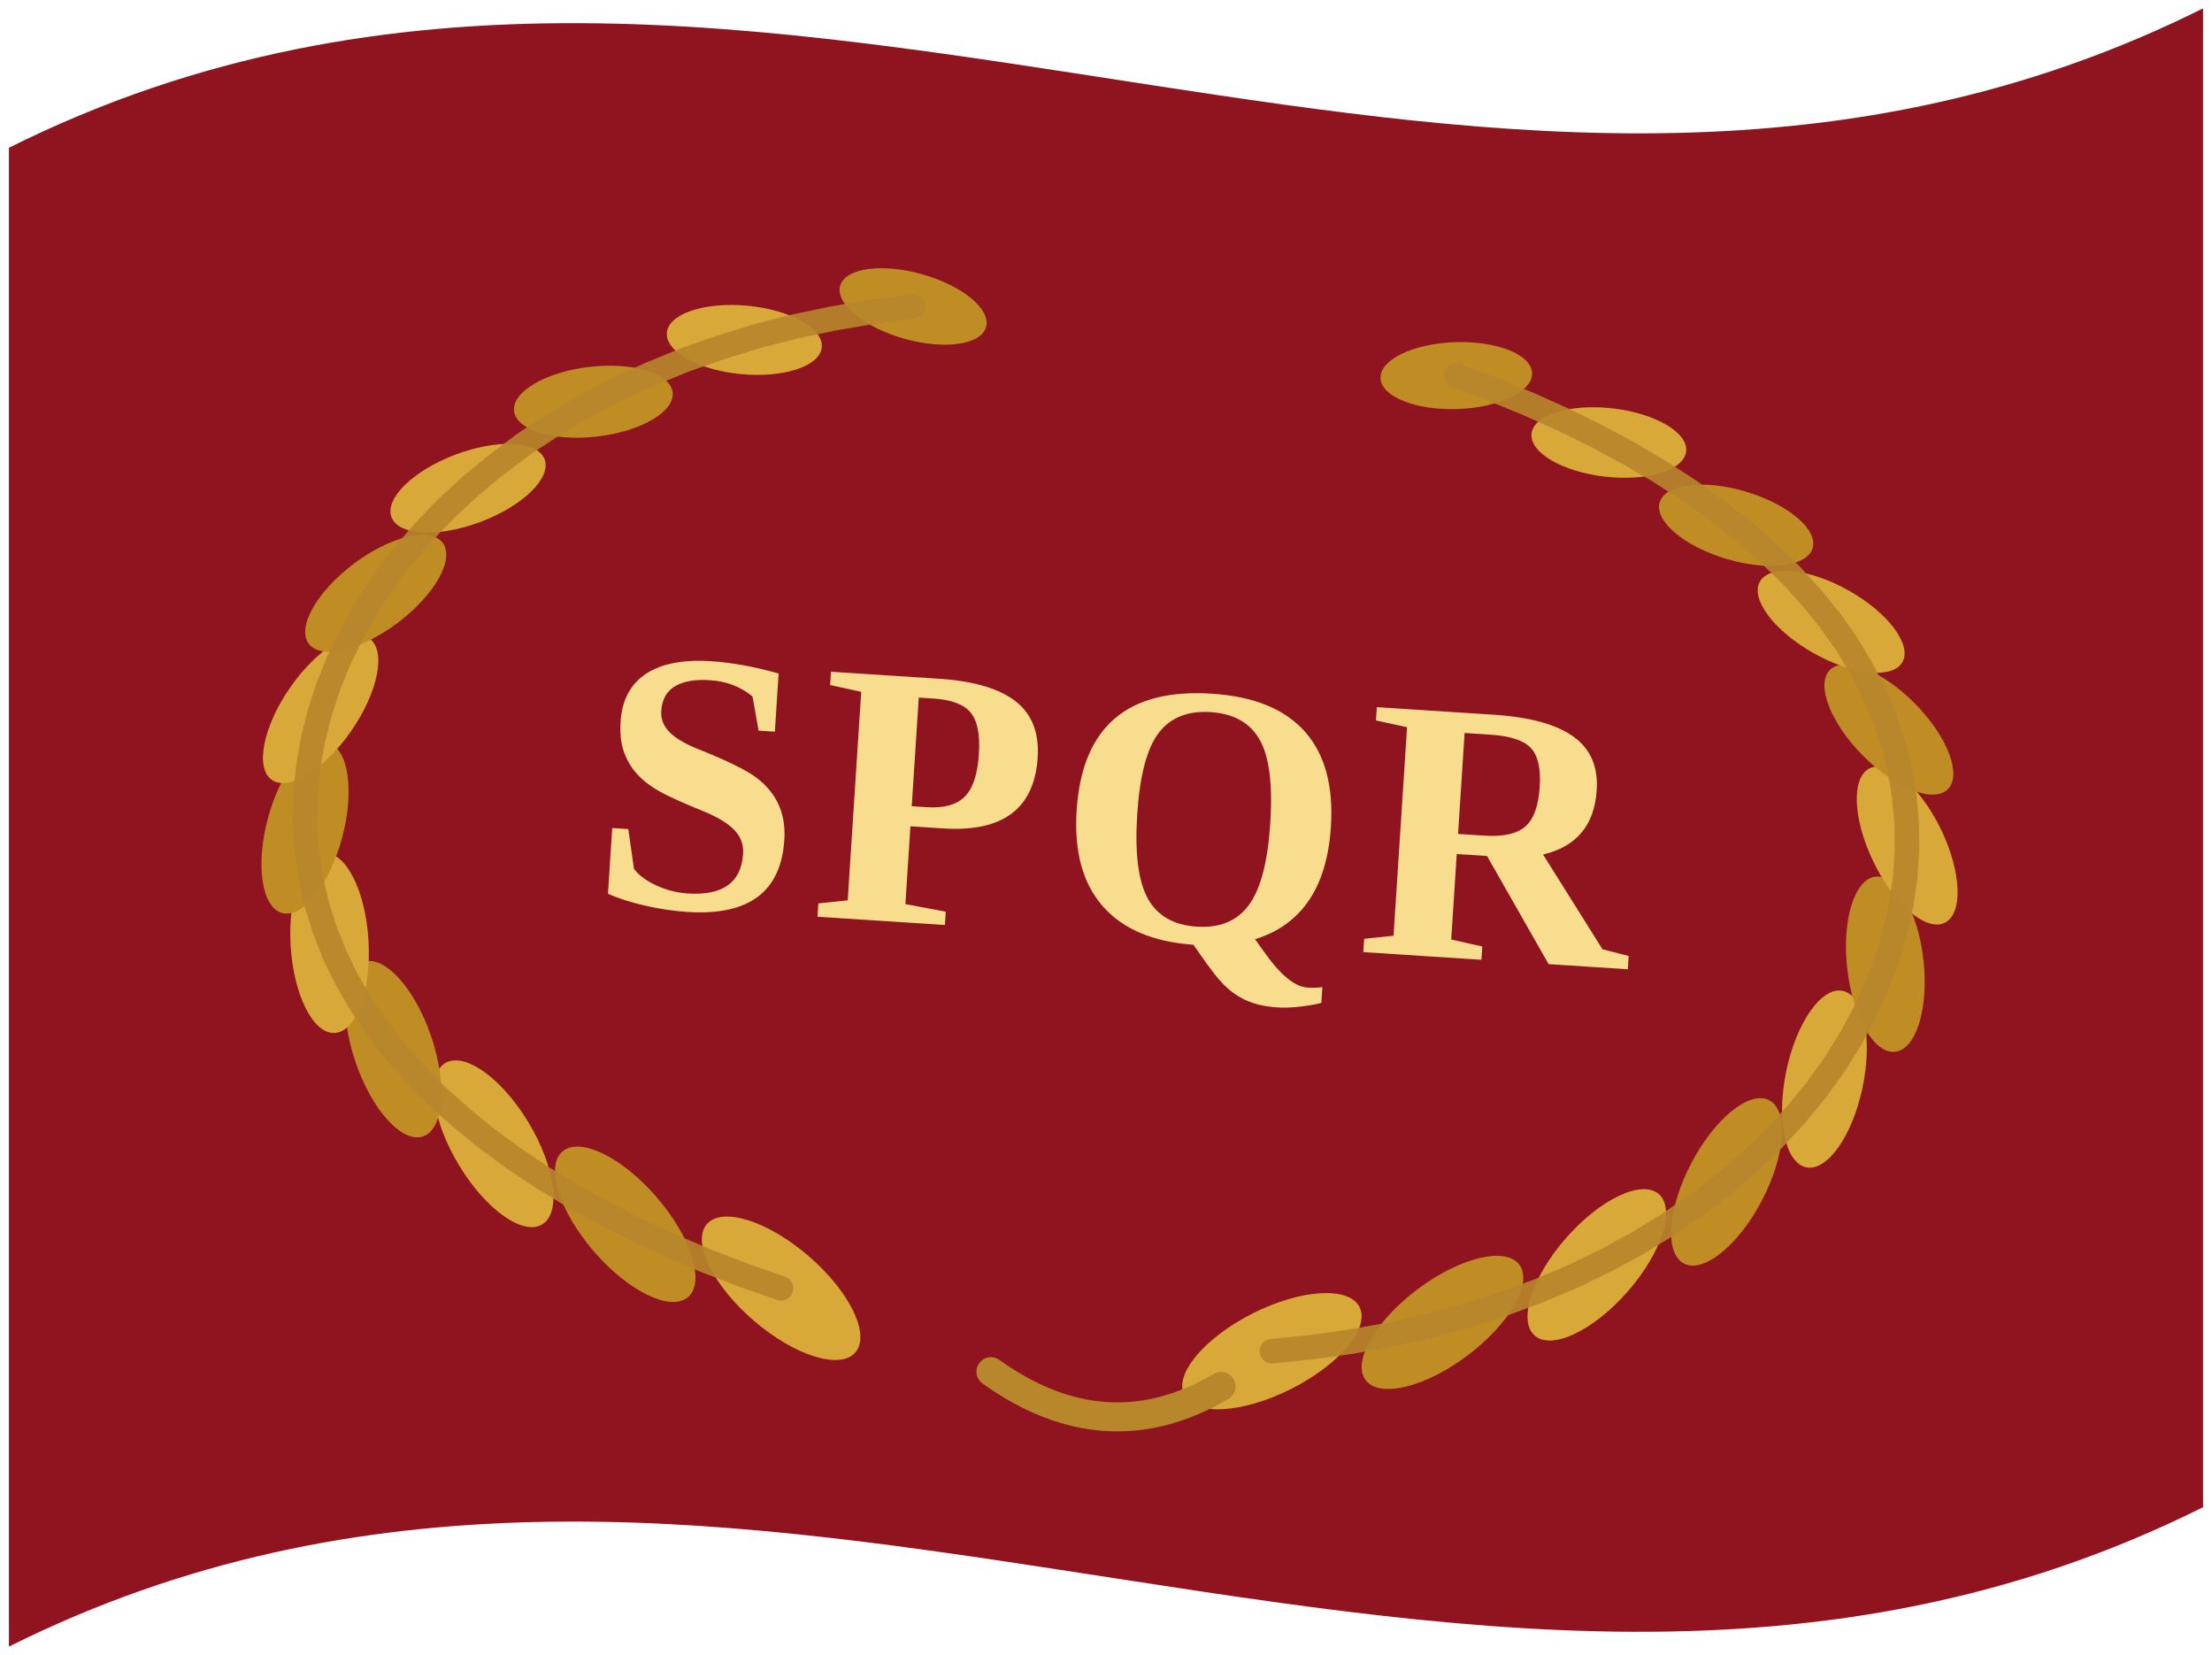
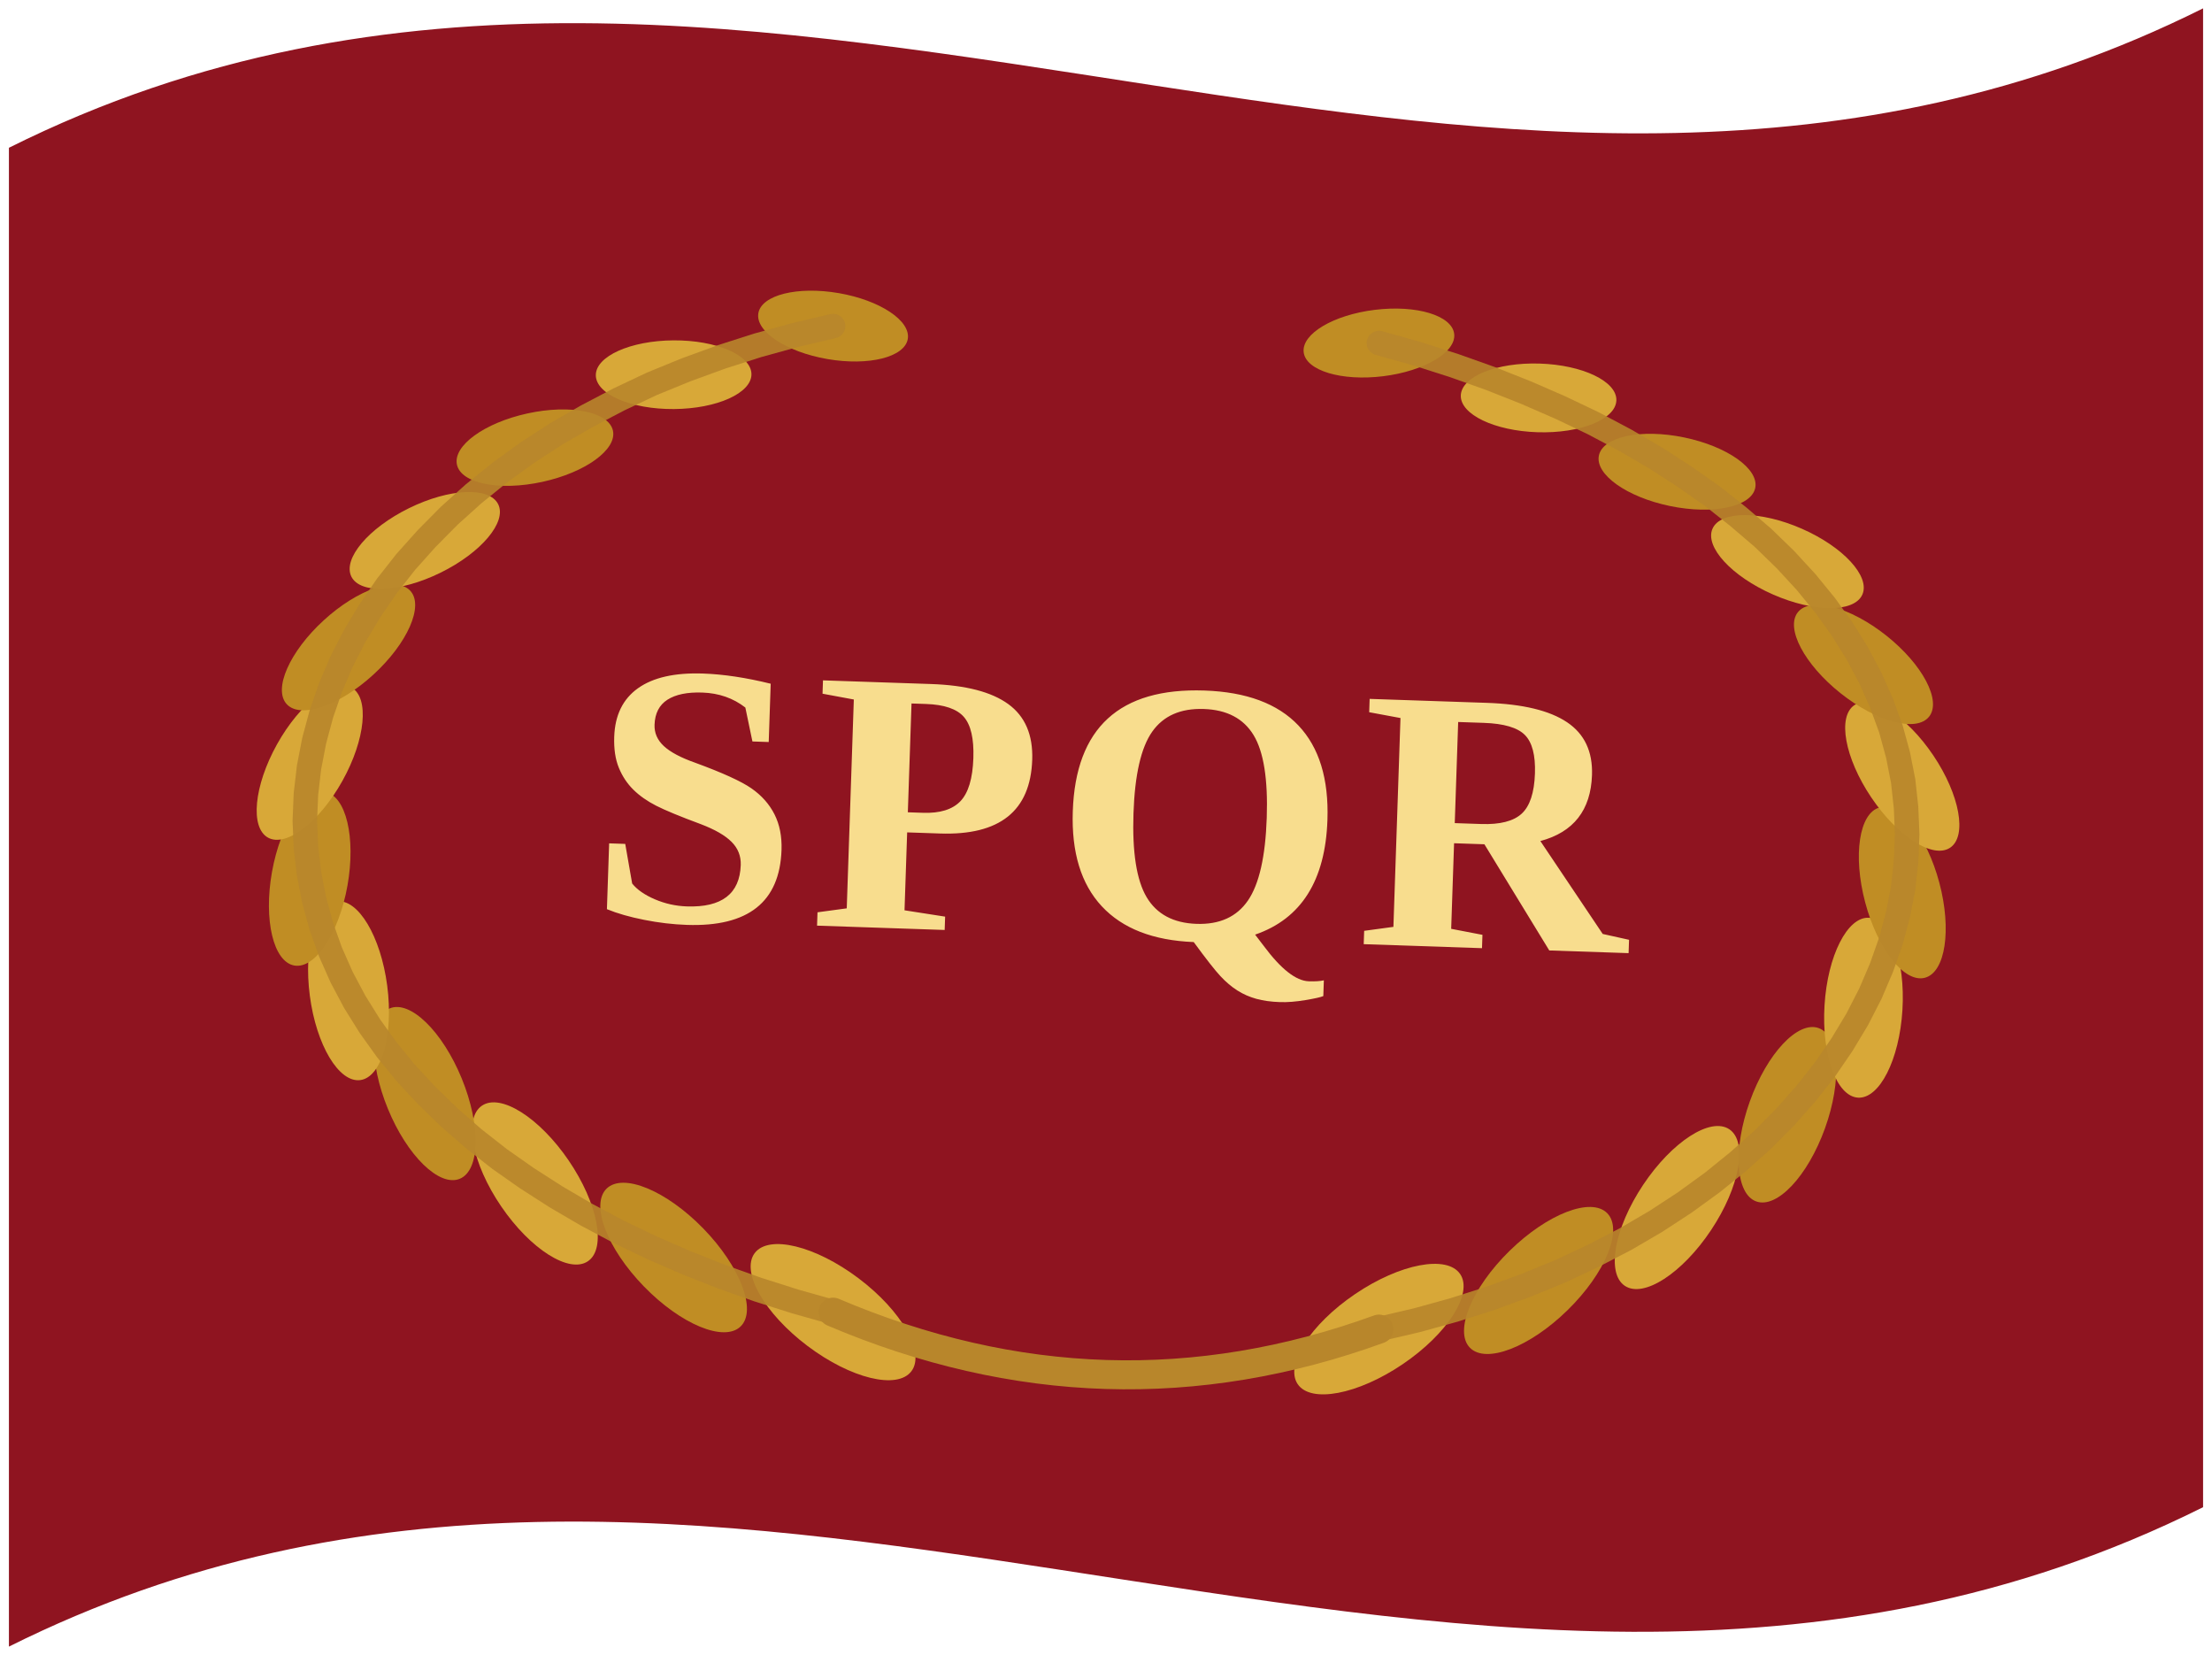
<svg xmlns="http://www.w3.org/2000/svg" viewBox="4 129 992 742" width="992" height="742" role="img" aria-label="Latina">
  <defs>
    <clipPath id="wave">
      <path d="M8,195.25 C178.83,110.03 349.03,140.83 521.26,167.28 C676.47,191.12 833.42,211.85 992,132.75 L992,804.75 C821.17,889.97 650.97,859.17 478.74,832.72 C323.53,808.88 166.58,788.15 8,867.25 Z" />
    </clipPath>
  </defs>
  <path d="M8,195.25 C178.83,110.03 349.03,140.83 521.26,167.28 C676.47,191.12 833.42,211.85 992,132.75 L992,804.75 C821.17,889.97 650.97,859.17 478.74,832.72 C323.53,808.88 166.58,788.15 8,867.25 Z" fill="#8f1420" />
  <g clip-path="url(#wave)">
-     <ellipse rx="44.0" ry="19.0" fill="#d8a838" transform="translate(574.4 734.8) rotate(153.3)" />
-     <ellipse rx="43.1" ry="18.6" fill="#c08d24" transform="translate(650.9 721.9) rotate(143.1)" />
-     <ellipse rx="42.2" ry="18.3" fill="#d8a838" transform="translate(720.1 696.1) rotate(131.3)" />
-     <ellipse rx="41.3" ry="17.9" fill="#c08d24" transform="translate(778.3 658.9) rotate(117.6)" />
-     <ellipse rx="40.4" ry="17.5" fill="#d8a838" transform="translate(822.2 612.8) rotate(101.7)" />
-     <ellipse rx="39.5" ry="17.2" fill="#c08d24" transform="translate(849.5 561.3) rotate(83.6)" />
-     <ellipse rx="38.5" ry="16.8" fill="#d8a838" transform="translate(859.3 508.1) rotate(64.1)" />
-     <ellipse rx="37.6" ry="16.5" fill="#c08d24" transform="translate(851.1 456.1) rotate(45.4)" />
-     <ellipse rx="36.7" ry="16.1" fill="#d8a838" transform="translate(825.2 407.8) rotate(29.4)" />
-     <ellipse rx="35.8" ry="15.7" fill="#c08d24" transform="translate(782.6 364.5) rotate(16.7)" />
-     <ellipse rx="34.9" ry="15.4" fill="#d8a838" transform="translate(725.5 327.4) rotate(6.6)" />
-     <ellipse rx="34.0" ry="15.0" fill="#c08d24" transform="translate(657.1 297.4) rotate(-1.9)" />
-     <ellipse rx="44.0" ry="19.0" fill="#d8a838" transform="translate(354.3 706.6) rotate(-139.2)" />
-     <ellipse rx="43.1" ry="18.6" fill="#c08d24" transform="translate(284.4 677.9) rotate(-130.8)" />
-     <ellipse rx="42.2" ry="18.3" fill="#d8a838" transform="translate(225.4 641.8) rotate(-121.0)" />
-     <ellipse rx="41.3" ry="17.9" fill="#c08d24" transform="translate(180.4 599.4) rotate(-108.8)" />
-     <ellipse rx="40.4" ry="17.5" fill="#d8a838" transform="translate(151.8 551.8) rotate(-93.3)" />
-     <ellipse rx="39.5" ry="17.2" fill="#c08d24" transform="translate(140.8 500.2) rotate(-74.9)" />
-     <ellipse rx="38.5" ry="16.8" fill="#d8a838" transform="translate(147.8 447.0) rotate(-55.4)" />
-     <ellipse rx="37.6" ry="16.5" fill="#c08d24" transform="translate(172.5 395.0) rotate(-37.0)" />
-     <ellipse rx="36.7" ry="16.1" fill="#d8a838" transform="translate(213.9 347.9) rotate(-20.7)" />
-     <ellipse rx="35.8" ry="15.7" fill="#c08d24" transform="translate(270.1 309.1) rotate(-6.7)" />
-     <ellipse rx="34.9" ry="15.4" fill="#d8a838" transform="translate(337.8 281.4) rotate(5.4)" />
-     <ellipse rx="34.0" ry="15.0" fill="#c08d24" transform="translate(413.5 266.4) rotate(15.8)" />
-     <path d="M574.4,734.8 L592.3,733.0 L610.1,730.5 L627.6,727.3 L644.7,723.5 L661.5,718.9 L677.9,713.7 L693.9,707.8 L709.3,701.3 L724.1,694.1 L738.4,686.4 L752.1,678.0 L765.0,669.1 L777.2,659.8 L788.7,649.9 L799.4,639.6 L809.3,628.9 L818.4,617.9 L826.5,606.6 L833.8,595.0 L840.2,583.2 L845.7,571.2 L850.3,559.1 L853.9,546.9 L856.6,534.7 L858.4,522.5 L859.2,510.3 L859.1,498.1 L858.0,486.1 L856.0,474.2 L853.1,462.5 L849.2,450.9 L844.4,439.5 L838.6,428.4 L832.0,417.5 L824.4,406.8 L816.0,396.4 L806.7,386.3 L796.6,376.5 L785.7,367.0 L774.0,357.9 L761.6,349.0 L748.5,340.5 L734.7,332.4 L720.2,324.6 L705.2,317.2 L689.6,310.2 L673.6,303.6 L657.1,297.4" fill="none" stroke="#b8862b" stroke-width="11" stroke-linecap="round" opacity="0.9" />
-     <path d="M354.3,706.6 L337.6,700.8 L321.2,694.5 L305.3,687.7 L289.9,680.6 L275.1,673.1 L260.8,665.2 L247.2,656.9 L234.3,648.3 L222.1,639.3 L210.7,630.0 L200.0,620.5 L190.2,610.6 L181.2,600.4 L173.1,589.9 L165.8,579.1 L159.5,568.2 L154.0,556.9 L149.5,545.5 L145.9,533.9 L143.3,522.0 L141.5,510.1 L140.8,498.0 L141.0,485.9 L142.1,473.7 L144.2,461.4 L147.2,449.2 L151.1,437.1 L156.0,425.0 L161.8,413.1 L168.5,401.3 L176.1,389.8 L184.5,378.6 L193.8,367.7 L204.0,357.1 L214.9,347.0 L226.7,337.3 L239.1,328.0 L252.3,319.3 L266.2,311.2 L280.6,303.6 L295.7,296.7 L311.3,290.3 L327.4,284.7 L343.9,279.6 L360.8,275.3 L378.1,271.7 L395.7,268.7 L413.5,266.4" fill="none" stroke="#b8862b" stroke-width="11" stroke-linecap="round" opacity="0.9" />
-     <path d="M448.4,744.0 Q500.0,780.9 551.6,750.6" fill="none" stroke="#b8862b" stroke-width="13" stroke-linecap="round" />
-     <text x="0" y="0" text-anchor="middle" font-family="Georgia, 'Times New Roman', 'Liberation Serif', serif" font-size="168" font-weight="bold" letter-spacing="6" fill="#f8dd8e" transform="translate(500.0 548.4) rotate(3.71)">SPQR</text>
+     <ellipse rx="44.0" ry="19.0" fill="#d8a838" transform="translate(622.4 724.9) rotate(145.9)" />
+     <ellipse rx="43.1" ry="18.6" fill="#c08d24" transform="translate(694.0 703.1) rotate(135.6)" />
+     <ellipse rx="42.2" ry="18.3" fill="#d8a838" transform="translate(756.1 670.4) rotate(123.7)" />
+     <ellipse rx="41.3" ry="17.9" fill="#c08d24" transform="translate(805.6 628.8) rotate(109.8)" />
+     <ellipse rx="40.4" ry="17.5" fill="#d8a838" transform="translate(839.7 580.8) rotate(93.5)" />
+     <ellipse rx="39.5" ry="17.2" fill="#c08d24" transform="translate(857.1 529.2) rotate(75.1)" />
+     <ellipse rx="38.5" ry="16.8" fill="#d8a838" transform="translate(857.1 477.1) rotate(56.1)" />
+     <ellipse rx="37.6" ry="16.5" fill="#c08d24" transform="translate(839.7 426.9) rotate(38.5)" />
+     <ellipse rx="36.7" ry="16.1" fill="#d8a838" transform="translate(805.6 380.8) rotate(23.7)" />
+     <ellipse rx="35.8" ry="15.7" fill="#c08d24" transform="translate(756.1 340.5) rotate(11.7)" />
+     <ellipse rx="34.9" ry="15.4" fill="#d8a838" transform="translate(694.0 307.4) rotate(1.8)" />
+     <ellipse rx="34.0" ry="15.0" fill="#c08d24" transform="translate(622.4 282.8) rotate(-7.0)" />
+     <ellipse rx="44.0" ry="19.0" fill="#d8a838" transform="translate(377.6 717.3) rotate(-143.0)" />
+     <ellipse rx="43.1" ry="18.6" fill="#c08d24" transform="translate(306.1 692.8) rotate(-134.2)" />
+     <ellipse rx="42.2" ry="18.3" fill="#d8a838" transform="translate(243.9 659.6) rotate(-124.3)" />
+     <ellipse rx="41.3" ry="17.9" fill="#c08d24" transform="translate(194.5 619.3) rotate(-112.3)" />
+     <ellipse rx="40.4" ry="17.5" fill="#d8a838" transform="translate(160.3 573.2) rotate(-97.5)" />
+     <ellipse rx="39.5" ry="17.2" fill="#c08d24" transform="translate(142.9 523.0) rotate(-79.9)" />
+     <ellipse rx="38.5" ry="16.8" fill="#d8a838" transform="translate(142.9 470.9) rotate(-60.9)" />
+     <ellipse rx="37.6" ry="16.5" fill="#c08d24" transform="translate(160.3 419.3) rotate(-42.5)" />
+     <ellipse rx="36.7" ry="16.1" fill="#d8a838" transform="translate(194.5 371.3) rotate(-26.2)" />
+     <ellipse rx="35.8" ry="15.7" fill="#c08d24" transform="translate(243.9 329.7) rotate(-12.3)" />
+     <ellipse rx="34.9" ry="15.4" fill="#d8a838" transform="translate(306.1 297.0) rotate(-0.4)" />
+     <ellipse rx="34.0" ry="15.0" fill="#c08d24" transform="translate(377.6 275.2) rotate(9.8)" />
+     <path d="M622.4,724.9 L639.5,720.9 L656.1,716.3 L672.4,711.1 L688.3,705.3 L703.7,699.0 L718.6,692.0 L732.9,684.6 L746.6,676.6 L759.6,668.1 L772.0,659.1 L783.6,649.7 L794.6,639.9 L804.7,629.7 L814.0,619.2 L822.5,608.4 L830.1,597.3 L836.9,586.0 L842.8,574.5 L847.8,562.8 L852.0,550.9 L855.2,539.0 L857.5,527.1 L858.8,515.1 L859.3,503.1 L858.8,491.1 L857.5,479.2 L855.2,467.5 L852.0,455.8 L847.8,444.3 L842.8,433.0 L836.9,421.9 L830.1,411.0 L822.5,400.4 L814.0,390.0 L804.7,379.9 L794.6,370.1 L783.6,360.7 L772.0,351.5 L759.6,342.8 L746.6,334.4 L732.9,326.4 L718.6,318.8 L703.7,311.7 L688.3,305.0 L672.4,298.7 L656.1,292.9 L639.5,287.6 L622.4,282.8" fill="none" stroke="#b8862b" stroke-width="11" stroke-linecap="round" opacity="0.9" />
+     <path d="M377.6,717.3 L360.6,712.5 L343.9,707.2 L327.6,701.4 L311.7,695.1 L296.3,688.4 L281.5,681.3 L267.2,673.7 L253.5,665.7 L240.4,657.3 L228.0,648.6 L216.4,639.5 L205.5,630.0 L195.4,620.2 L186.0,610.1 L177.5,599.7 L169.9,589.1 L163.1,578.2 L157.2,567.1 L152.2,555.8 L148.1,544.3 L144.9,532.6 L142.6,520.8 L141.2,509.0 L140.7,497.0 L141.2,485.0 L142.6,473.0 L144.9,461.1 L148.1,449.2 L152.2,437.3 L157.2,425.6 L163.1,414.1 L169.9,402.8 L177.5,391.7 L186.0,380.9 L195.4,370.4 L205.5,360.2 L216.4,350.4 L228.0,341.0 L240.4,332.0 L253.5,323.5 L267.2,315.6 L281.5,308.1 L296.3,301.1 L311.7,294.8 L327.6,289.0 L343.9,283.8 L360.6,279.2 L377.6,275.2" fill="none" stroke="#b8862b" stroke-width="11" stroke-linecap="round" opacity="0.9" />
+     <path d="M377.6,717.3 Q500.0,769.4 622.4,724.9" fill="none" stroke="#b8862b" stroke-width="13" stroke-linecap="round" />
+     <text x="0" y="0" text-anchor="middle" font-family="Georgia, 'Times New Roman', 'Liberation Serif', serif" font-size="168" font-weight="bold" letter-spacing="6" fill="#f8dd8e" transform="translate(500.0 548.4) rotate(1.94)">SPQR</text>
  </g>
</svg>
